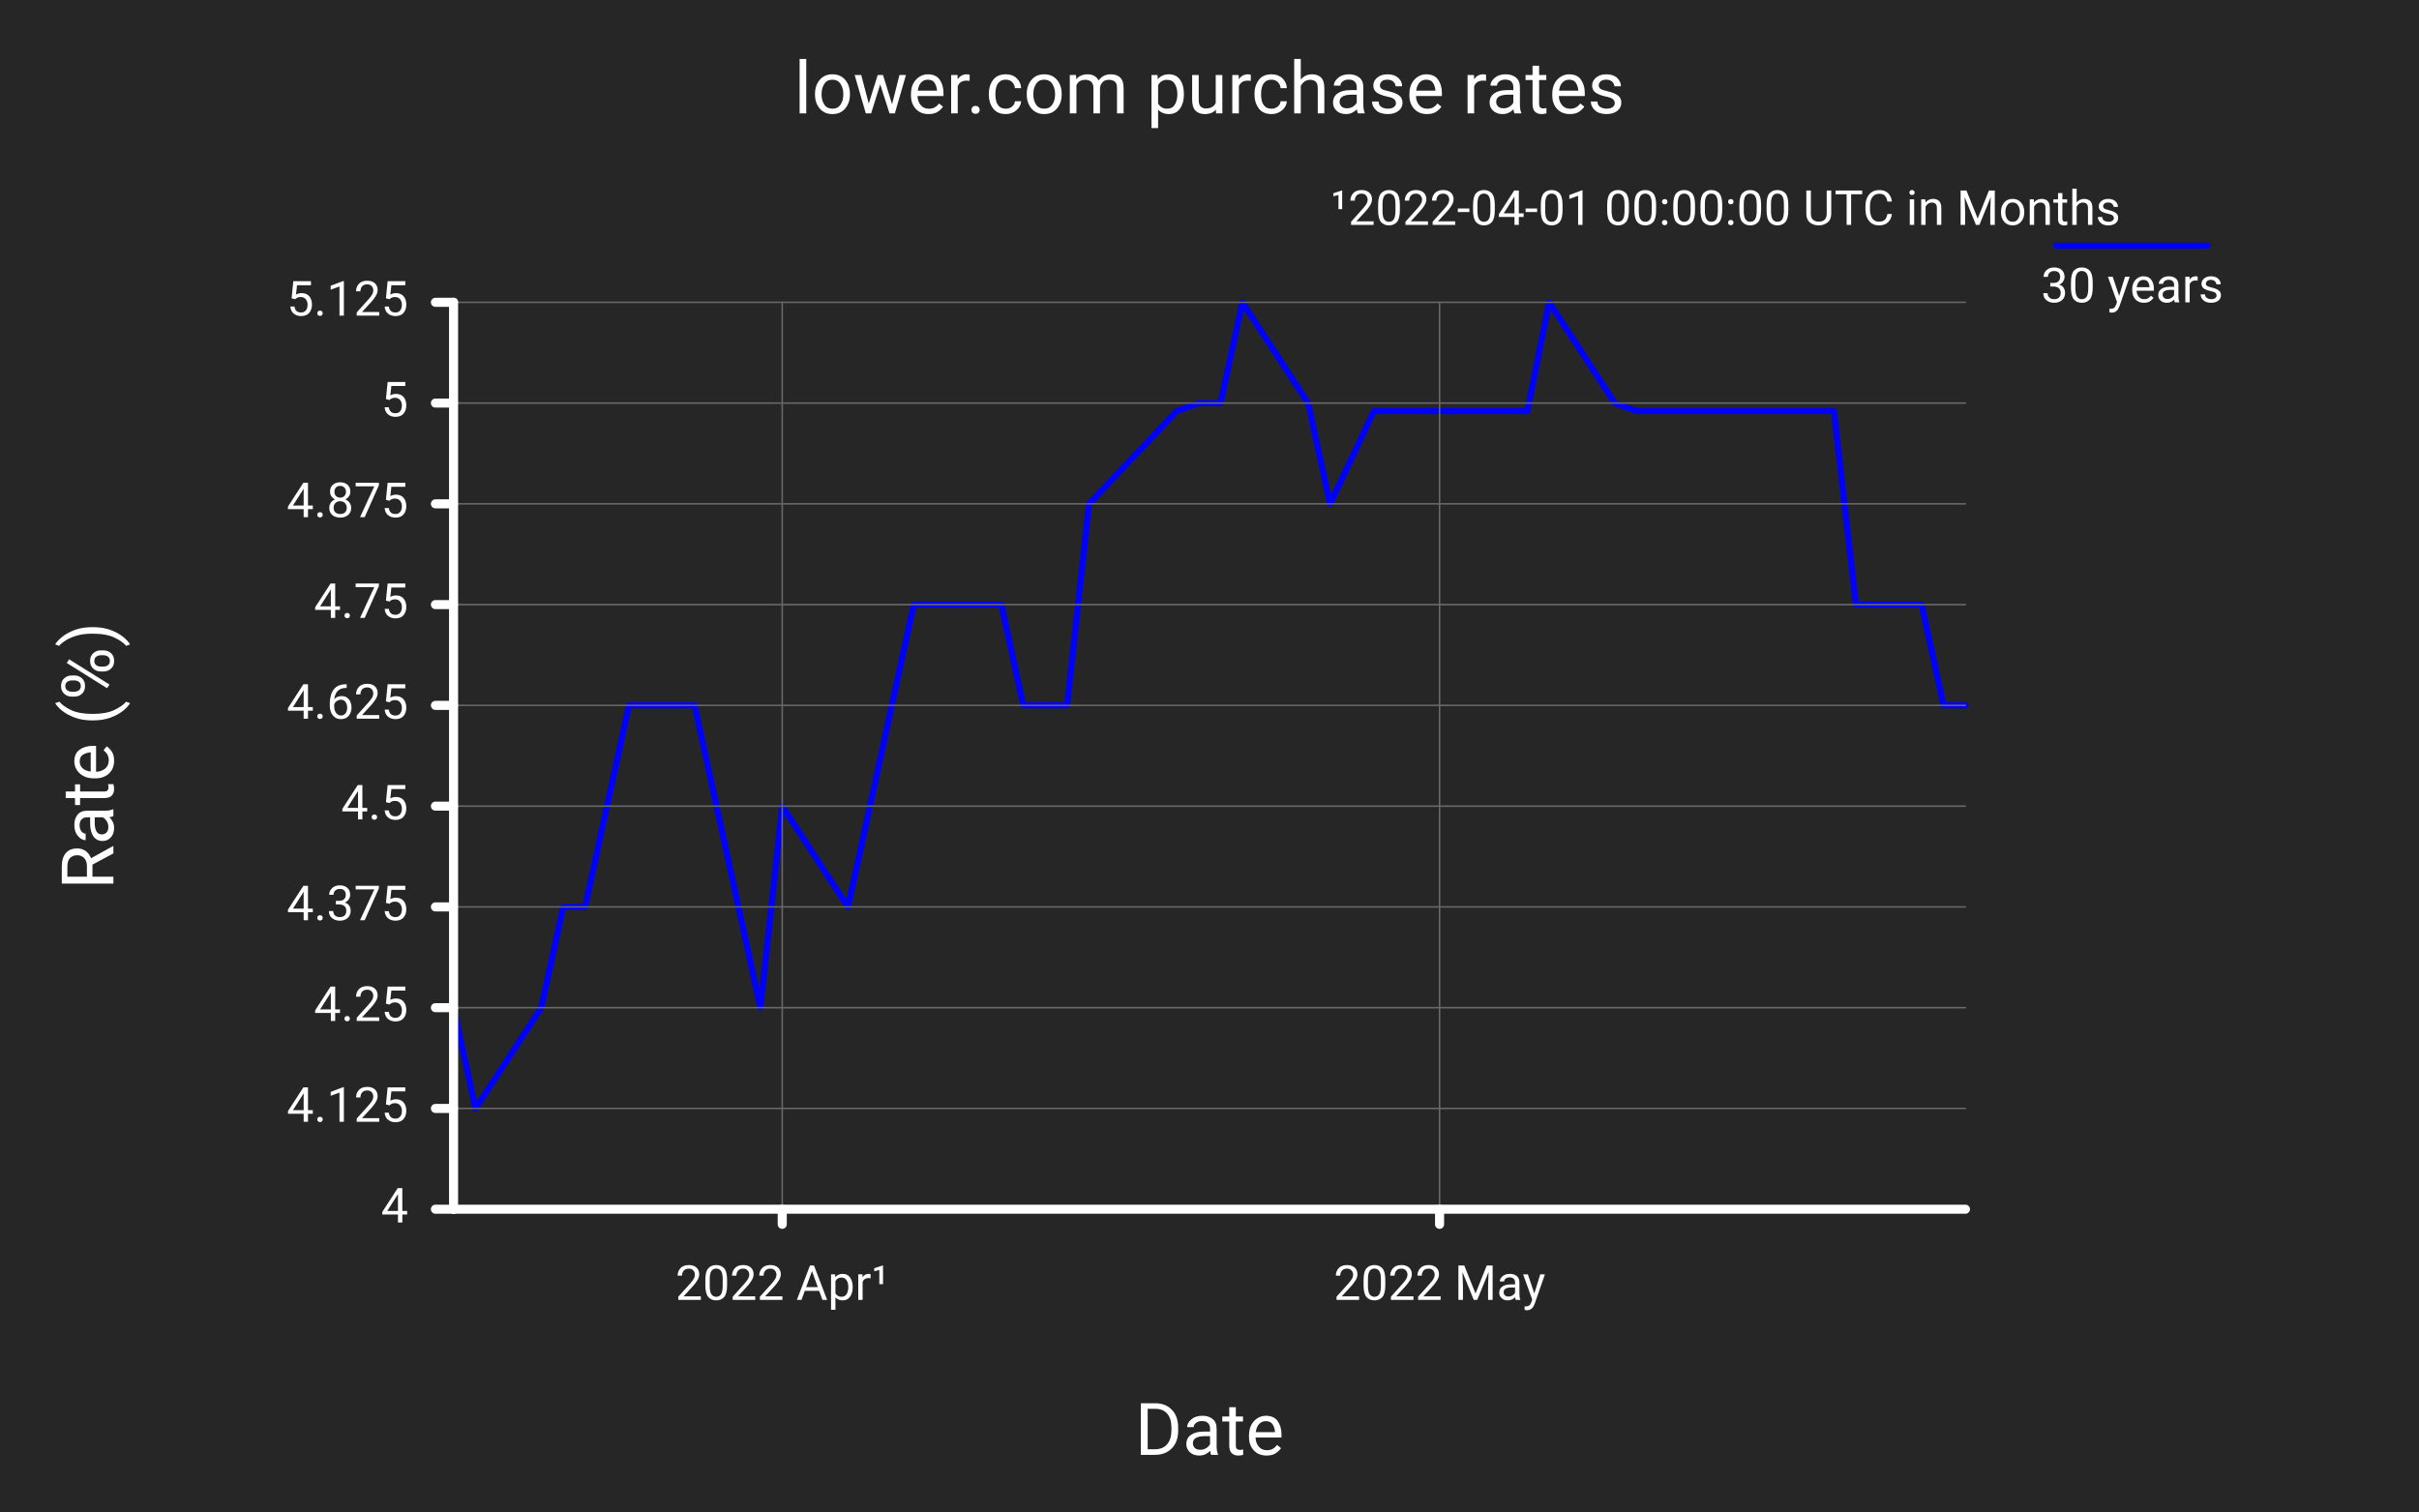
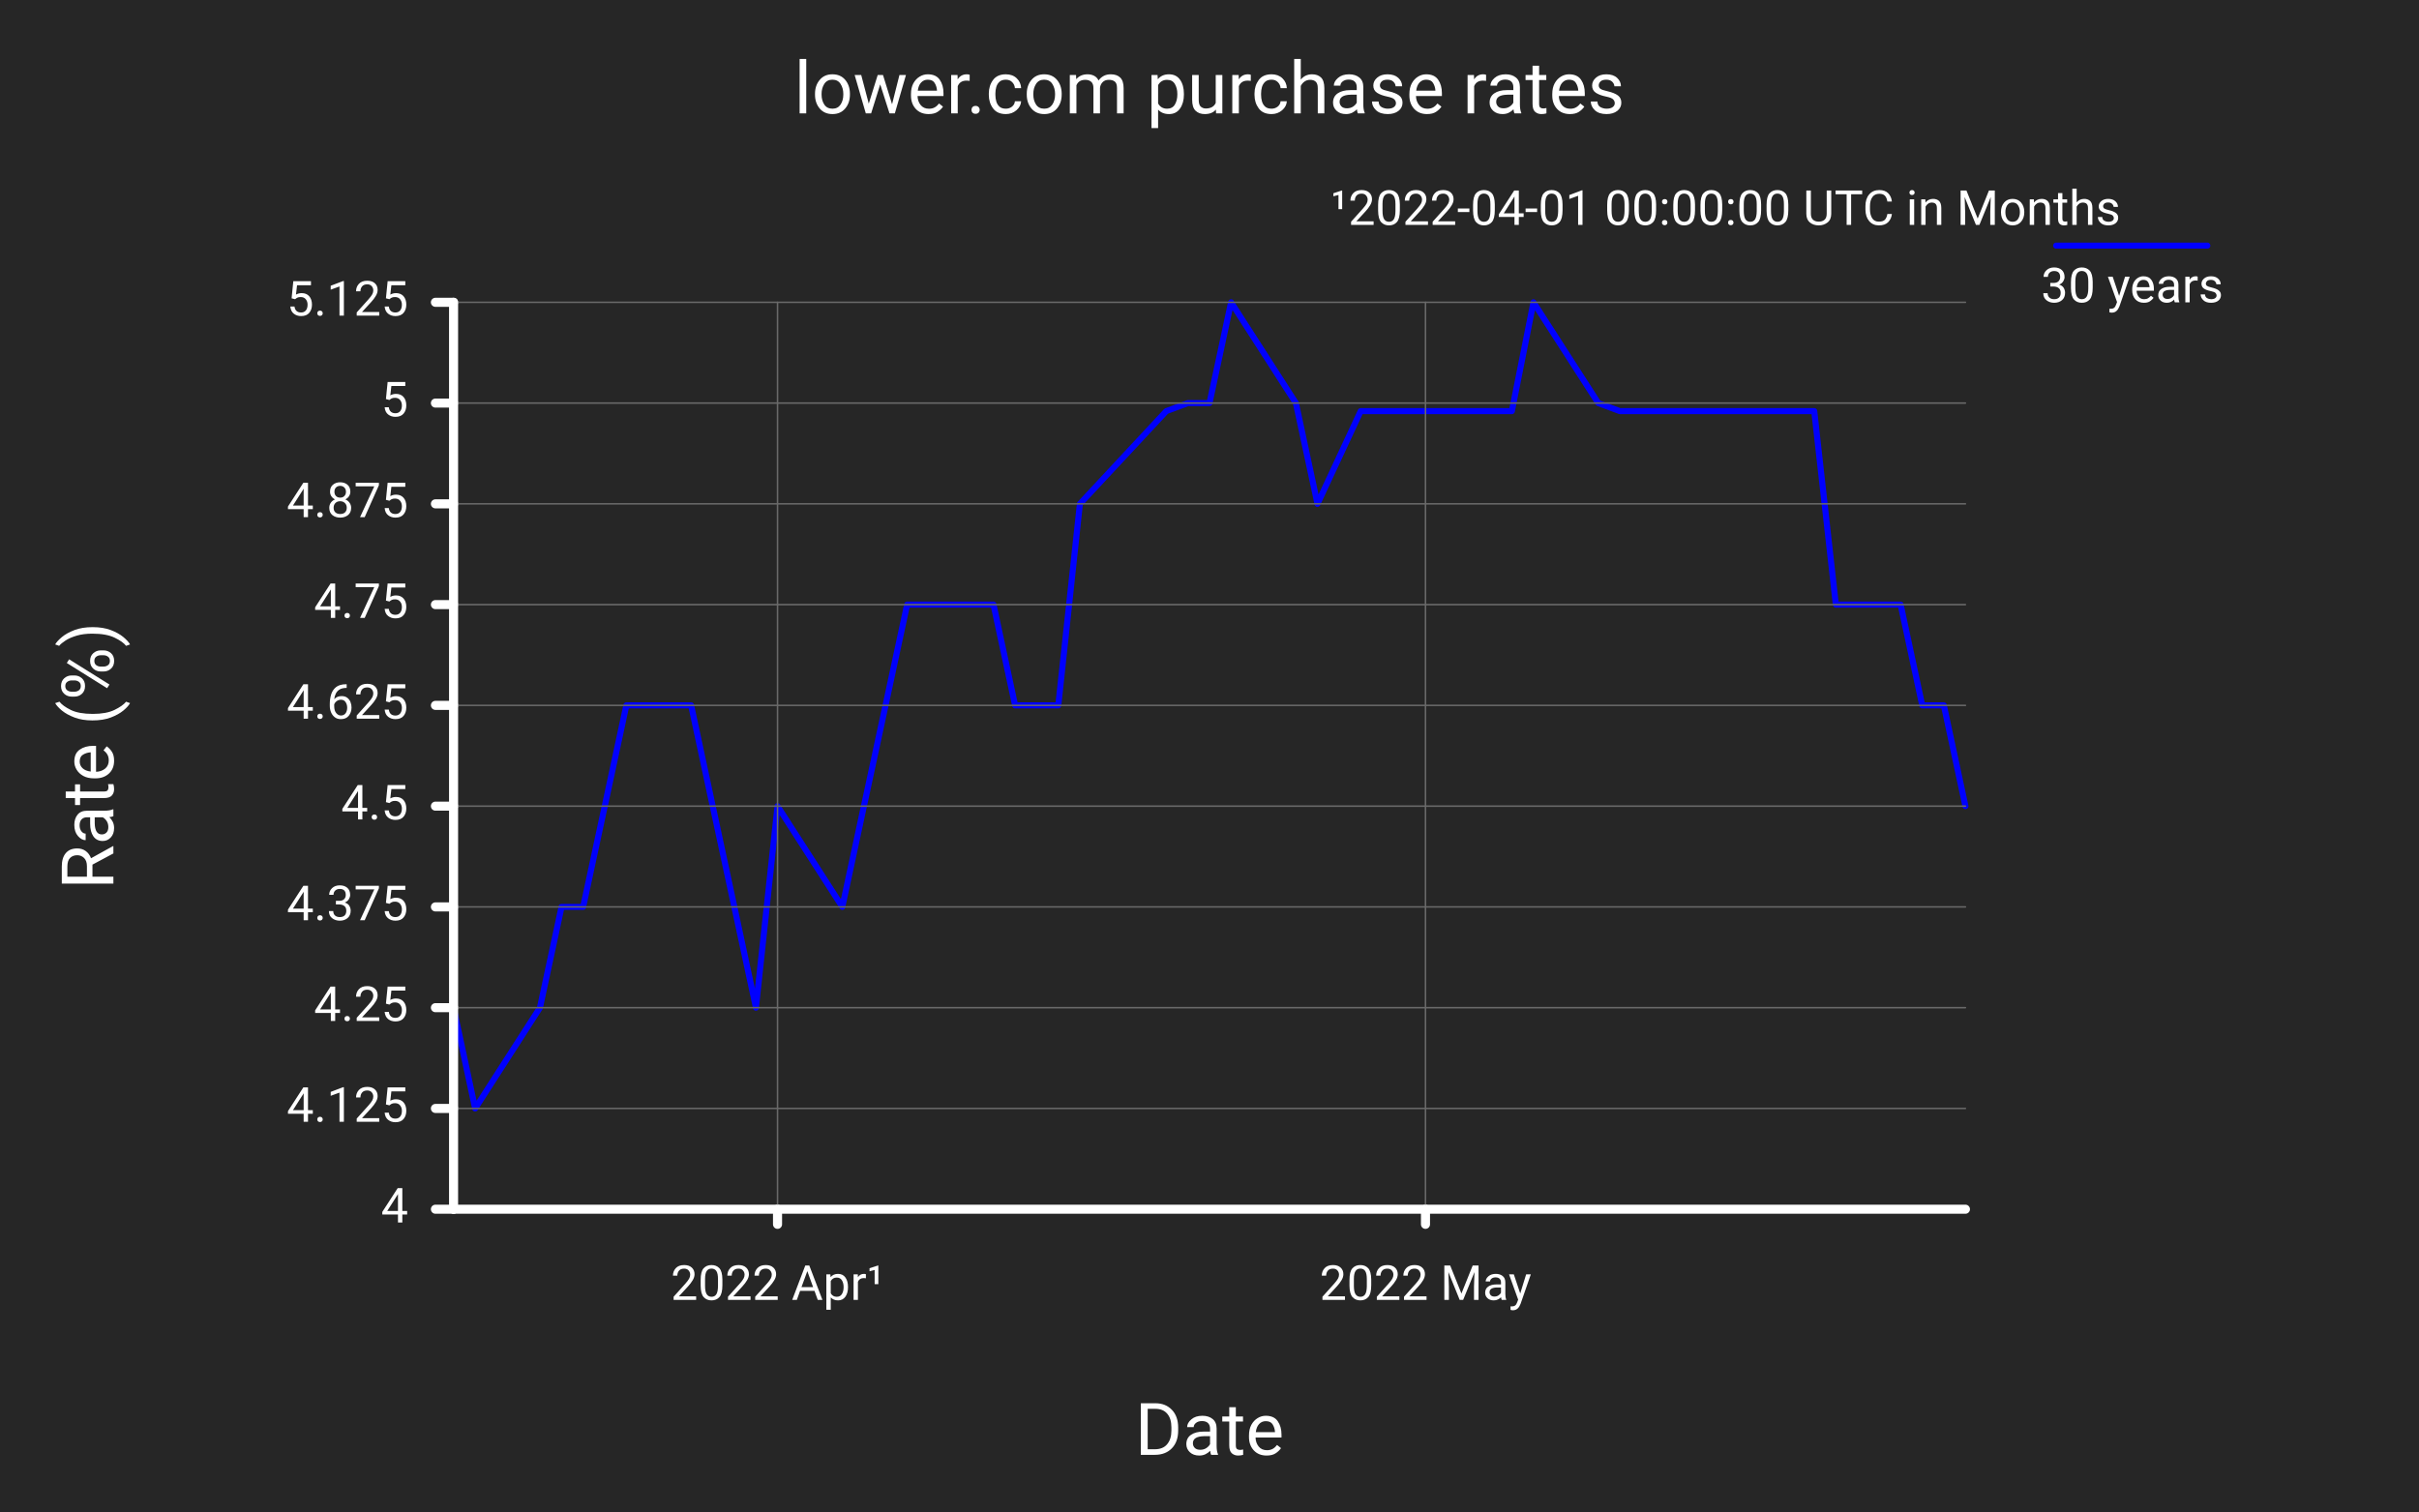
<svg xmlns="http://www.w3.org/2000/svg" class="poloto" width="800" height="500" viewBox="0 0 800 500">
  <style>.poloto{stroke-linecap:round;stroke-linejoin:round;font-family:Roboto,sans-serif;font-size:16px;}.poloto_background{fill:#262626;}.poloto_scatter{stroke-width:7}.poloto_tick_line{stroke:dimgray;stroke-width:0.5}.poloto_line{stroke-width:2}.poloto_text{fill: white;}.poloto_axis_lines{stroke: white;stroke-width:3;fill:none;stroke-dasharray:none}.poloto_title{font-size:24px;dominant-baseline:start;text-anchor:middle;}.poloto_xname{font-size:24px;dominant-baseline:start;text-anchor:middle;}.poloto_yname{font-size:24px;dominant-baseline:start;text-anchor:middle;}.poloto0stroke{stroke:blue;}.poloto1stroke{stroke:red;}.poloto2stroke{stroke:green;}.poloto3stroke{stroke:gold;}.poloto4stroke{stroke:aqua;}.poloto5stroke{stroke:lime;}.poloto6stroke{stroke:orange;}.poloto7stroke{stroke:chocolate;}.poloto0fill{fill:blue;}.poloto1fill{fill:red;}.poloto2fill{fill:green;}.poloto3fill{fill:gold;}.poloto4fill{fill:aqua;}.poloto5fill{fill:lime;}.poloto6fill{fill:orange;}.poloto7fill{fill:chocolate;}</style>
  <circle r="1e5" class="poloto_background" />
  <text class="poloto_text poloto_legend_text" x="675" y="100">30 years</text>
  <line class="poloto_line poloto_legend_icon poloto0stroke poloto0legend" stroke="black" x1="680" x2="730" y1="81.25" y2="81.25" />
-   <path class="poloto_line poloto0stroke" fill="none" stroke="black" d=" M 150.00 333.33 L 157.25 366.67 L 178.99 333.33 L 186.23 300.00 L 193.48 300.00 L 193.48 300.00 L 207.97 233.33 L 229.71 233.33 L 236.96 266.67 L 244.20 300.00 L 251.45 333.33 L 258.70 266.67 L 280.43 300.00 L 287.68 266.67 L 294.93 233.33 L 302.17 200.00 L 309.42 200.00 L 331.16 200.00 L 338.41 233.33 L 345.65 233.33 L 352.90 233.33 L 360.14 166.67 L 389.13 136.00 L 396.38 133.33 L 403.62 133.33 L 410.87 100.00 L 432.61 133.33 L 439.86 166.67 L 454.35 136.00 L 461.59 136.00 L 483.33 136.00 L 490.58 136.00 L 497.83 136.00 L 505.07 136.00 L 512.32 100.00 L 534.06 133.33 L 541.30 136.00 L 541.30 136.00 L 548.55 136.00 L 555.80 136.00 L 563.04 136.00 L 584.78 136.00 L 592.03 136.00 L 599.28 136.00 L 599.28 136.00 L 606.52 136.00 L 613.77 200.00 L 635.51 200.00 L 642.75 233.33 L 650.00 233.33" />
+   <path class="poloto_line poloto0stroke" fill="none" stroke="black" d=" M 150.00 333.33 L 157.14 366.67 L 178.57 333.33 L 185.71 300.00 L 192.86 300.00 L 192.86 300.00 L 207.14 233.33 L 228.57 233.33 L 235.71 266.67 L 242.86 300.00 L 250.00 333.33 L 257.14 266.67 L 278.57 300.00 L 285.71 266.67 L 292.86 233.33 L 300.00 200.00 L 307.14 200.00 L 328.57 200.00 L 335.71 233.33 L 342.86 233.33 L 350.00 233.33 L 357.14 166.67 L 385.71 136.00 L 392.86 133.33 L 400.00 133.33 L 407.14 100.00 L 428.57 133.33 L 435.71 166.67 L 450.00 136.00 L 457.14 136.00 L 478.57 136.00 L 485.71 136.00 L 492.86 136.00 L 500.00 136.00 L 507.14 100.00 L 528.57 133.33 L 535.71 136.00 L 535.71 136.00 L 542.86 136.00 L 550.00 136.00 L 557.14 136.00 L 578.57 136.00 L 585.71 136.00 L 592.86 136.00 L 592.86 136.00 L 600.00 136.00 L 607.14 200.00 L 628.57 200.00 L 635.71 233.33 L 642.86 233.33 L 650.00 266.67" />
  <text class="poloto_labels poloto_text poloto_title" x="400" y="37.5">lower.com purchase rates</text>
  <text class="poloto_labels poloto_text poloto_xname" x="400" y="481.25">Date</text>
  <text class="poloto_labels poloto_text poloto_yname" transform="rotate(-90,37.5,250)" x="37.5" y="250">Rate (%)</text>
  <text class="poloto_tick_labels poloto_text" dominant-baseline="middle" text-anchor="start" x="150" y="70" />
  <line class="poloto_axis_lines" stroke="black" x1="150" x2="144" y1="400" y2="400" />
  <line class="poloto_tick_line" stroke="black" x1="150" x2="650" y1="400" y2="400" />
  <text class="poloto_tick_labels poloto_text" dominant-baseline="middle" text-anchor="end" x="135" y="400">4</text>
  <line class="poloto_axis_lines" stroke="black" x1="150" x2="144" y1="366.667" y2="366.667" />
  <line class="poloto_tick_line" stroke="black" x1="150" x2="650" y1="366.667" y2="366.667" />
  <text class="poloto_tick_labels poloto_text" dominant-baseline="middle" text-anchor="end" x="135" y="366.667">4.125</text>
  <line class="poloto_axis_lines" stroke="black" x1="150" x2="144" y1="333.333" y2="333.333" />
  <line class="poloto_tick_line" stroke="black" x1="150" x2="650" y1="333.333" y2="333.333" />
  <text class="poloto_tick_labels poloto_text" dominant-baseline="middle" text-anchor="end" x="135" y="333.333">4.25</text>
  <line class="poloto_axis_lines" stroke="black" x1="150" x2="144" y1="300" y2="300" />
  <line class="poloto_tick_line" stroke="black" x1="150" x2="650" y1="300" y2="300" />
  <text class="poloto_tick_labels poloto_text" dominant-baseline="middle" text-anchor="end" x="135" y="300">4.375</text>
  <line class="poloto_axis_lines" stroke="black" x1="150" x2="144" y1="266.667" y2="266.667" />
  <line class="poloto_tick_line" stroke="black" x1="150" x2="650" y1="266.667" y2="266.667" />
  <text class="poloto_tick_labels poloto_text" dominant-baseline="middle" text-anchor="end" x="135" y="266.667">4.5</text>
  <line class="poloto_axis_lines" stroke="black" x1="150" x2="144" y1="233.333" y2="233.333" />
  <line class="poloto_tick_line" stroke="black" x1="150" x2="650" y1="233.333" y2="233.333" />
  <text class="poloto_tick_labels poloto_text" dominant-baseline="middle" text-anchor="end" x="135" y="233.333">4.625</text>
  <line class="poloto_axis_lines" stroke="black" x1="150" x2="144" y1="200" y2="200" />
  <line class="poloto_tick_line" stroke="black" x1="150" x2="650" y1="200" y2="200" />
  <text class="poloto_tick_labels poloto_text" dominant-baseline="middle" text-anchor="end" x="135" y="200">4.75</text>
  <line class="poloto_axis_lines" stroke="black" x1="150" x2="144" y1="166.667" y2="166.667" />
  <line class="poloto_tick_line" stroke="black" x1="150" x2="650" y1="166.667" y2="166.667" />
  <text class="poloto_tick_labels poloto_text" dominant-baseline="middle" text-anchor="end" x="135" y="166.667">4.875</text>
  <line class="poloto_axis_lines" stroke="black" x1="150" x2="144" y1="133.333" y2="133.333" />
  <line class="poloto_tick_line" stroke="black" x1="150" x2="650" y1="133.333" y2="133.333" />
  <text class="poloto_tick_labels poloto_text" dominant-baseline="middle" text-anchor="end" x="135" y="133.333">5</text>
  <line class="poloto_axis_lines" stroke="black" x1="150" x2="144" y1="100" y2="100" />
  <line class="poloto_tick_line" stroke="black" x1="150" x2="650" y1="100" y2="100" />
  <text class="poloto_tick_labels poloto_text" dominant-baseline="middle" text-anchor="end" x="135" y="100">5.125</text>
  <text class="poloto_tick_labels poloto_text" dominant-baseline="middle" text-anchor="start" x="440" y="70">¹2022-04-01 00:00:00 UTC in Months</text>
-   <line class="poloto_axis_lines" stroke="black" x1="258.696" x2="258.696" y1="400" y2="405" />
-   <line class="poloto_tick_line" stroke="black" x1="258.696" x2="258.696" y1="400" y2="100" />
-   <text class="poloto_tick_labels poloto_text" dominant-baseline="start" text-anchor="middle" x="258.696" y="430">2022 Apr¹</text>
-   <line class="poloto_axis_lines" stroke="black" x1="476.087" x2="476.087" y1="400" y2="405" />
-   <line class="poloto_tick_line" stroke="black" x1="476.087" x2="476.087" y1="400" y2="100" />
-   <text class="poloto_tick_labels poloto_text" dominant-baseline="start" text-anchor="middle" x="476.087" y="430">2022 May</text>
+   <line class="poloto_axis_lines" stroke="black" x1="257.143" x2="257.143" y1="400" y2="405" />
+   <line class="poloto_tick_line" stroke="black" x1="257.143" x2="257.143" y1="400" y2="100" />
+   <text class="poloto_tick_labels poloto_text" dominant-baseline="start" text-anchor="middle" x="257.143" y="430">2022 Apr¹</text>
+   <line class="poloto_axis_lines" stroke="black" x1="471.429" x2="471.429" y1="400" y2="405" />
+   <line class="poloto_tick_line" stroke="black" x1="471.429" x2="471.429" y1="400" y2="100" />
+   <text class="poloto_tick_labels poloto_text" dominant-baseline="start" text-anchor="middle" x="471.429" y="430">2022 May</text>
  <path stroke="black" fill="none" class="poloto_axis_lines" d=" M 150 400 L 650 400" />
  <path stroke="black" fill="none" class="poloto_axis_lines" d=" M 150 400 L 150 100" />
</svg>
